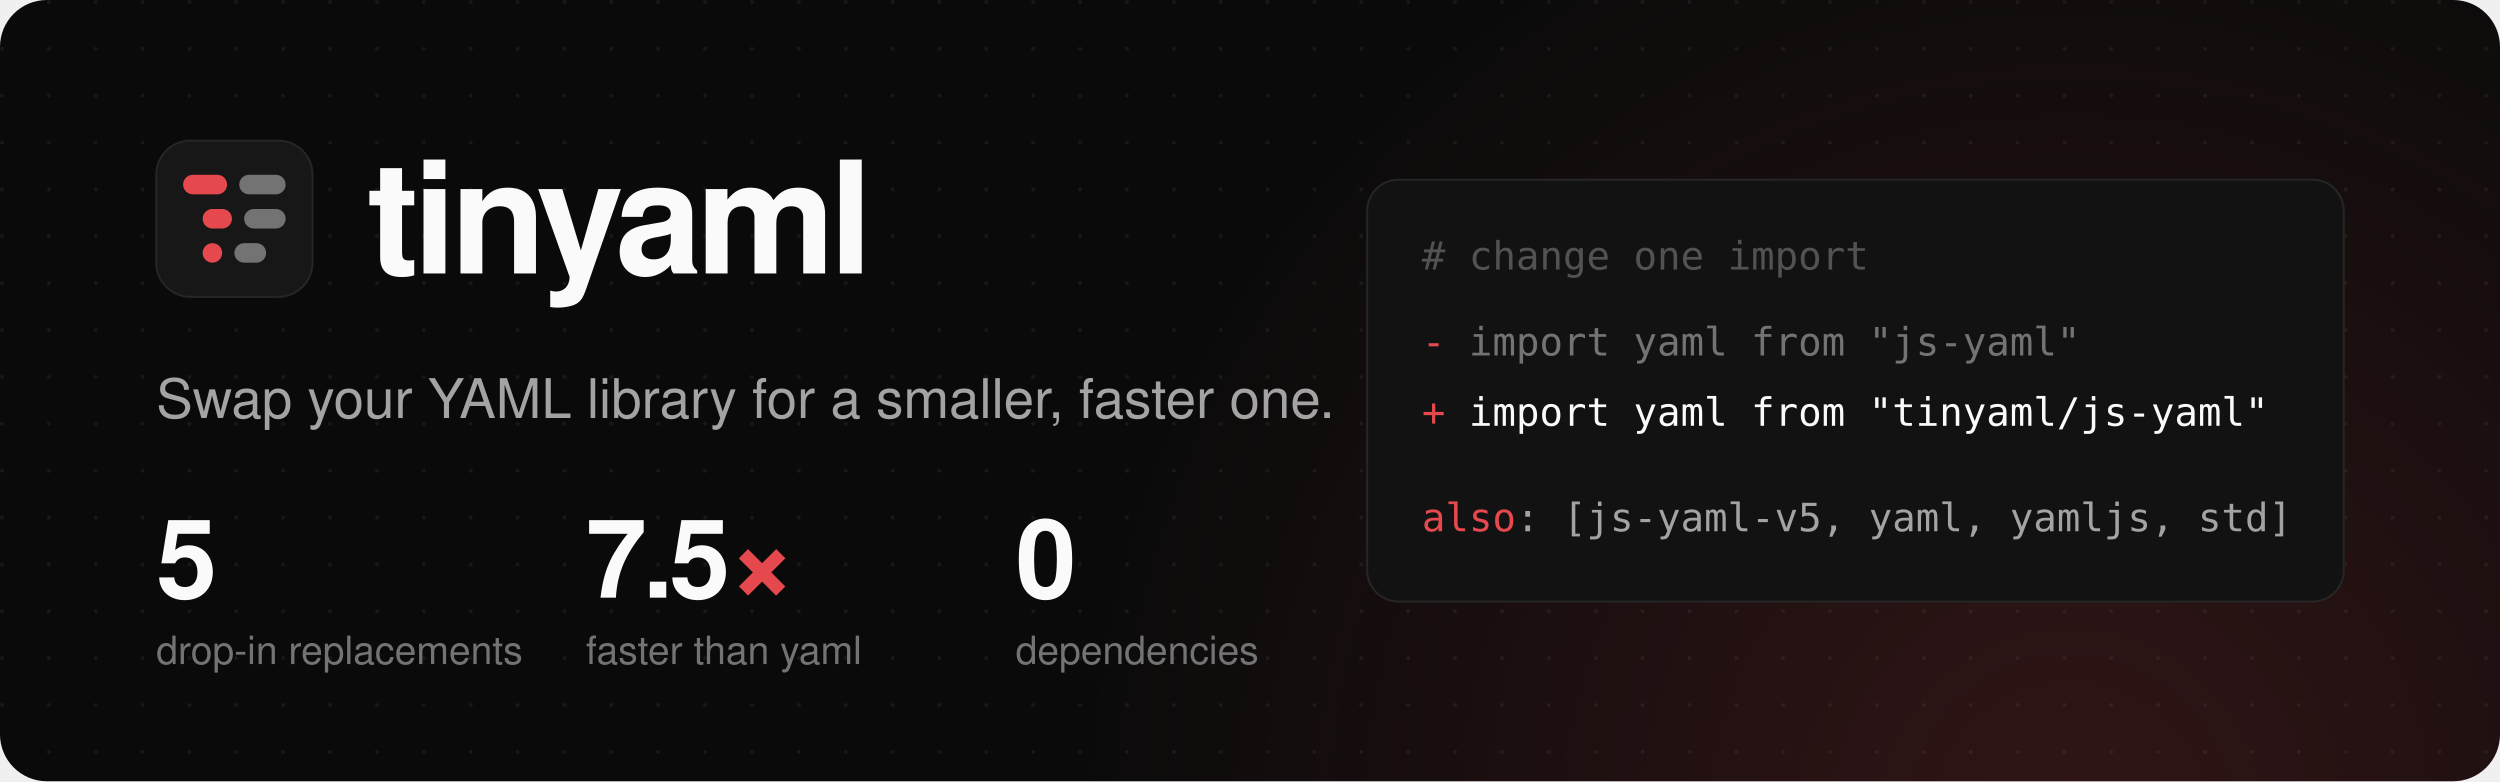
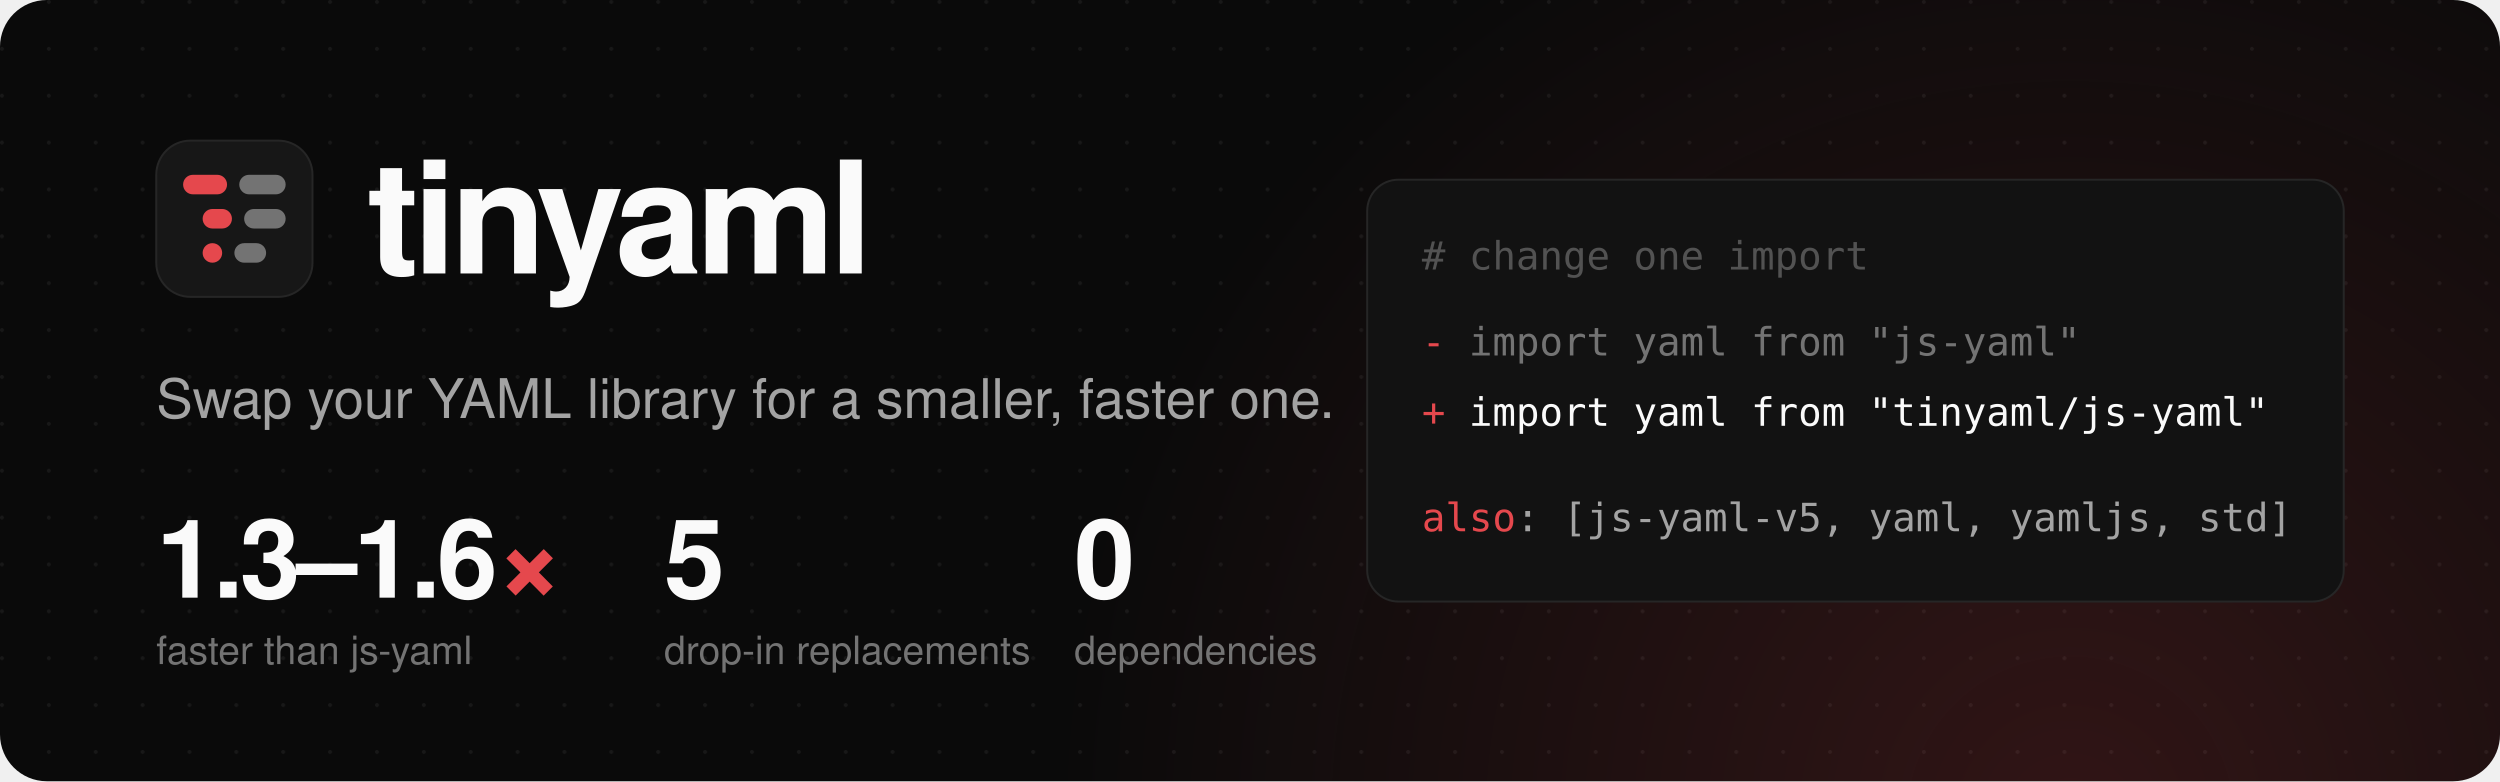
<svg xmlns="http://www.w3.org/2000/svg" width="1280" height="400" viewBox="0 0 1280 400" role="img" aria-labelledby="t">
  <defs>
    <pattern id="dots" width="24" height="24" patternUnits="userSpaceOnUse">
      <circle cx="1" cy="1" r="1" fill="#fff" fill-opacity=".06" />
    </pattern>
    <radialGradient id="glow" cx="1060" cy="420" r="520" gradientUnits="userSpaceOnUse">
      <stop offset="0" stop-color="#e5484d" stop-opacity=".18" />
      <stop offset="1" stop-color="#e5484d" stop-opacity="0" />
    </radialGradient>
    <clipPath id="frame">
      <rect width="1280" height="400" rx="24" />
    </clipPath>
  </defs>
  <g clip-path="url(#frame)">
    <rect width="1280" height="400" fill="#0a0a0a" />
    <rect width="1280" height="400" fill="url(#dots)" />
    <rect width="1280" height="400" fill="url(#glow)" />
    <g transform="translate(80 72) scale(1.25)">
      <rect width="64" height="64" rx="14" fill="#171717" stroke="#262626" stroke-width=".8" />
      <g fill="#e5484d">
        <rect x="11" y="14" width="18" height="8" rx="4" />
        <rect x="19" y="28" width="12" height="8" rx="4" />
        <rect x="19" y="42" width="8" height="8" rx="4" />
      </g>
      <g fill="#737373">
        <rect x="34" y="14" width="19" height="8" rx="4" />
        <rect x="36" y="28" width="17" height="8" rx="4" />
        <rect x="32" y="42" width="13" height="8" rx="4" />
      </g>
    </g>
    <g font-family="ui-sans-serif, system-ui, -apple-system, 'Segoe UI', Helvetica, Arial, sans-serif">
      <text x="188" y="140" fill="#fafafa" font-size="80" font-weight="700" letter-spacing="-3">tinyaml</text>
      <text x="80" y="214" fill="#a3a3a3" font-size="28">Swap your YAML library for a smaller, faster one.</text>
-       <text x="80" y="306" fill="#fafafa" font-size="56" font-weight="700" letter-spacing="-2">5</text>
-       <text x="80" y="340" fill="#737373" font-size="20">drop-in replacements</text>
-       <text x="300" y="306" fill="#fafafa" font-size="56" font-weight="700" letter-spacing="-2">7.5<tspan fill="#e5484d">×</tspan>
+       <text x="80" y="306" fill="#fafafa" font-size="56" font-weight="700" letter-spacing="-2">1.3–1.6<tspan fill="#e5484d">×</tspan>
      </text>
-       <text x="300" y="340" fill="#737373" font-size="20">faster than yaml</text>
-       <text x="520" y="306" fill="#fafafa" font-size="56" font-weight="700" letter-spacing="-2">0</text>
-       <text x="520" y="340" fill="#737373" font-size="20">dependencies</text>
+       <text x="80" y="340" fill="#737373" font-size="20">faster than js-yaml</text>
+       <text x="340" y="306" fill="#fafafa" font-size="56" font-weight="700" letter-spacing="-2">5</text>
+       <text x="340" y="340" fill="#737373" font-size="20">drop-in replacements</text>
+       <text x="550" y="306" fill="#fafafa" font-size="56" font-weight="700" letter-spacing="-2">0</text>
+       <text x="550" y="340" fill="#737373" font-size="20">dependencies</text>
    </g>
    <rect x="700" y="92" width="500" height="216" rx="16" fill="#121212" stroke="#262626" />
    <g font-family="ui-monospace, SFMono-Regular, Menlo, Consolas, monospace" font-size="20">
      <text x="728" y="138" fill="#525252"># change one import</text>
      <text x="728" y="182" fill="#737373">
        <tspan fill="#e5484d">-</tspan> import yaml from "js-yaml"</text>
      <text x="728" y="218" fill="#fafafa">
        <tspan fill="#e5484d">+</tspan> import yaml from "tinyaml/js-yaml"</text>
      <text x="728" y="272" fill="#a3a3a3">
        <tspan fill="#e5484d">also</tspan>: [js-yaml-v5, yaml, yamljs, std]</text>
    </g>
  </g>
</svg>
